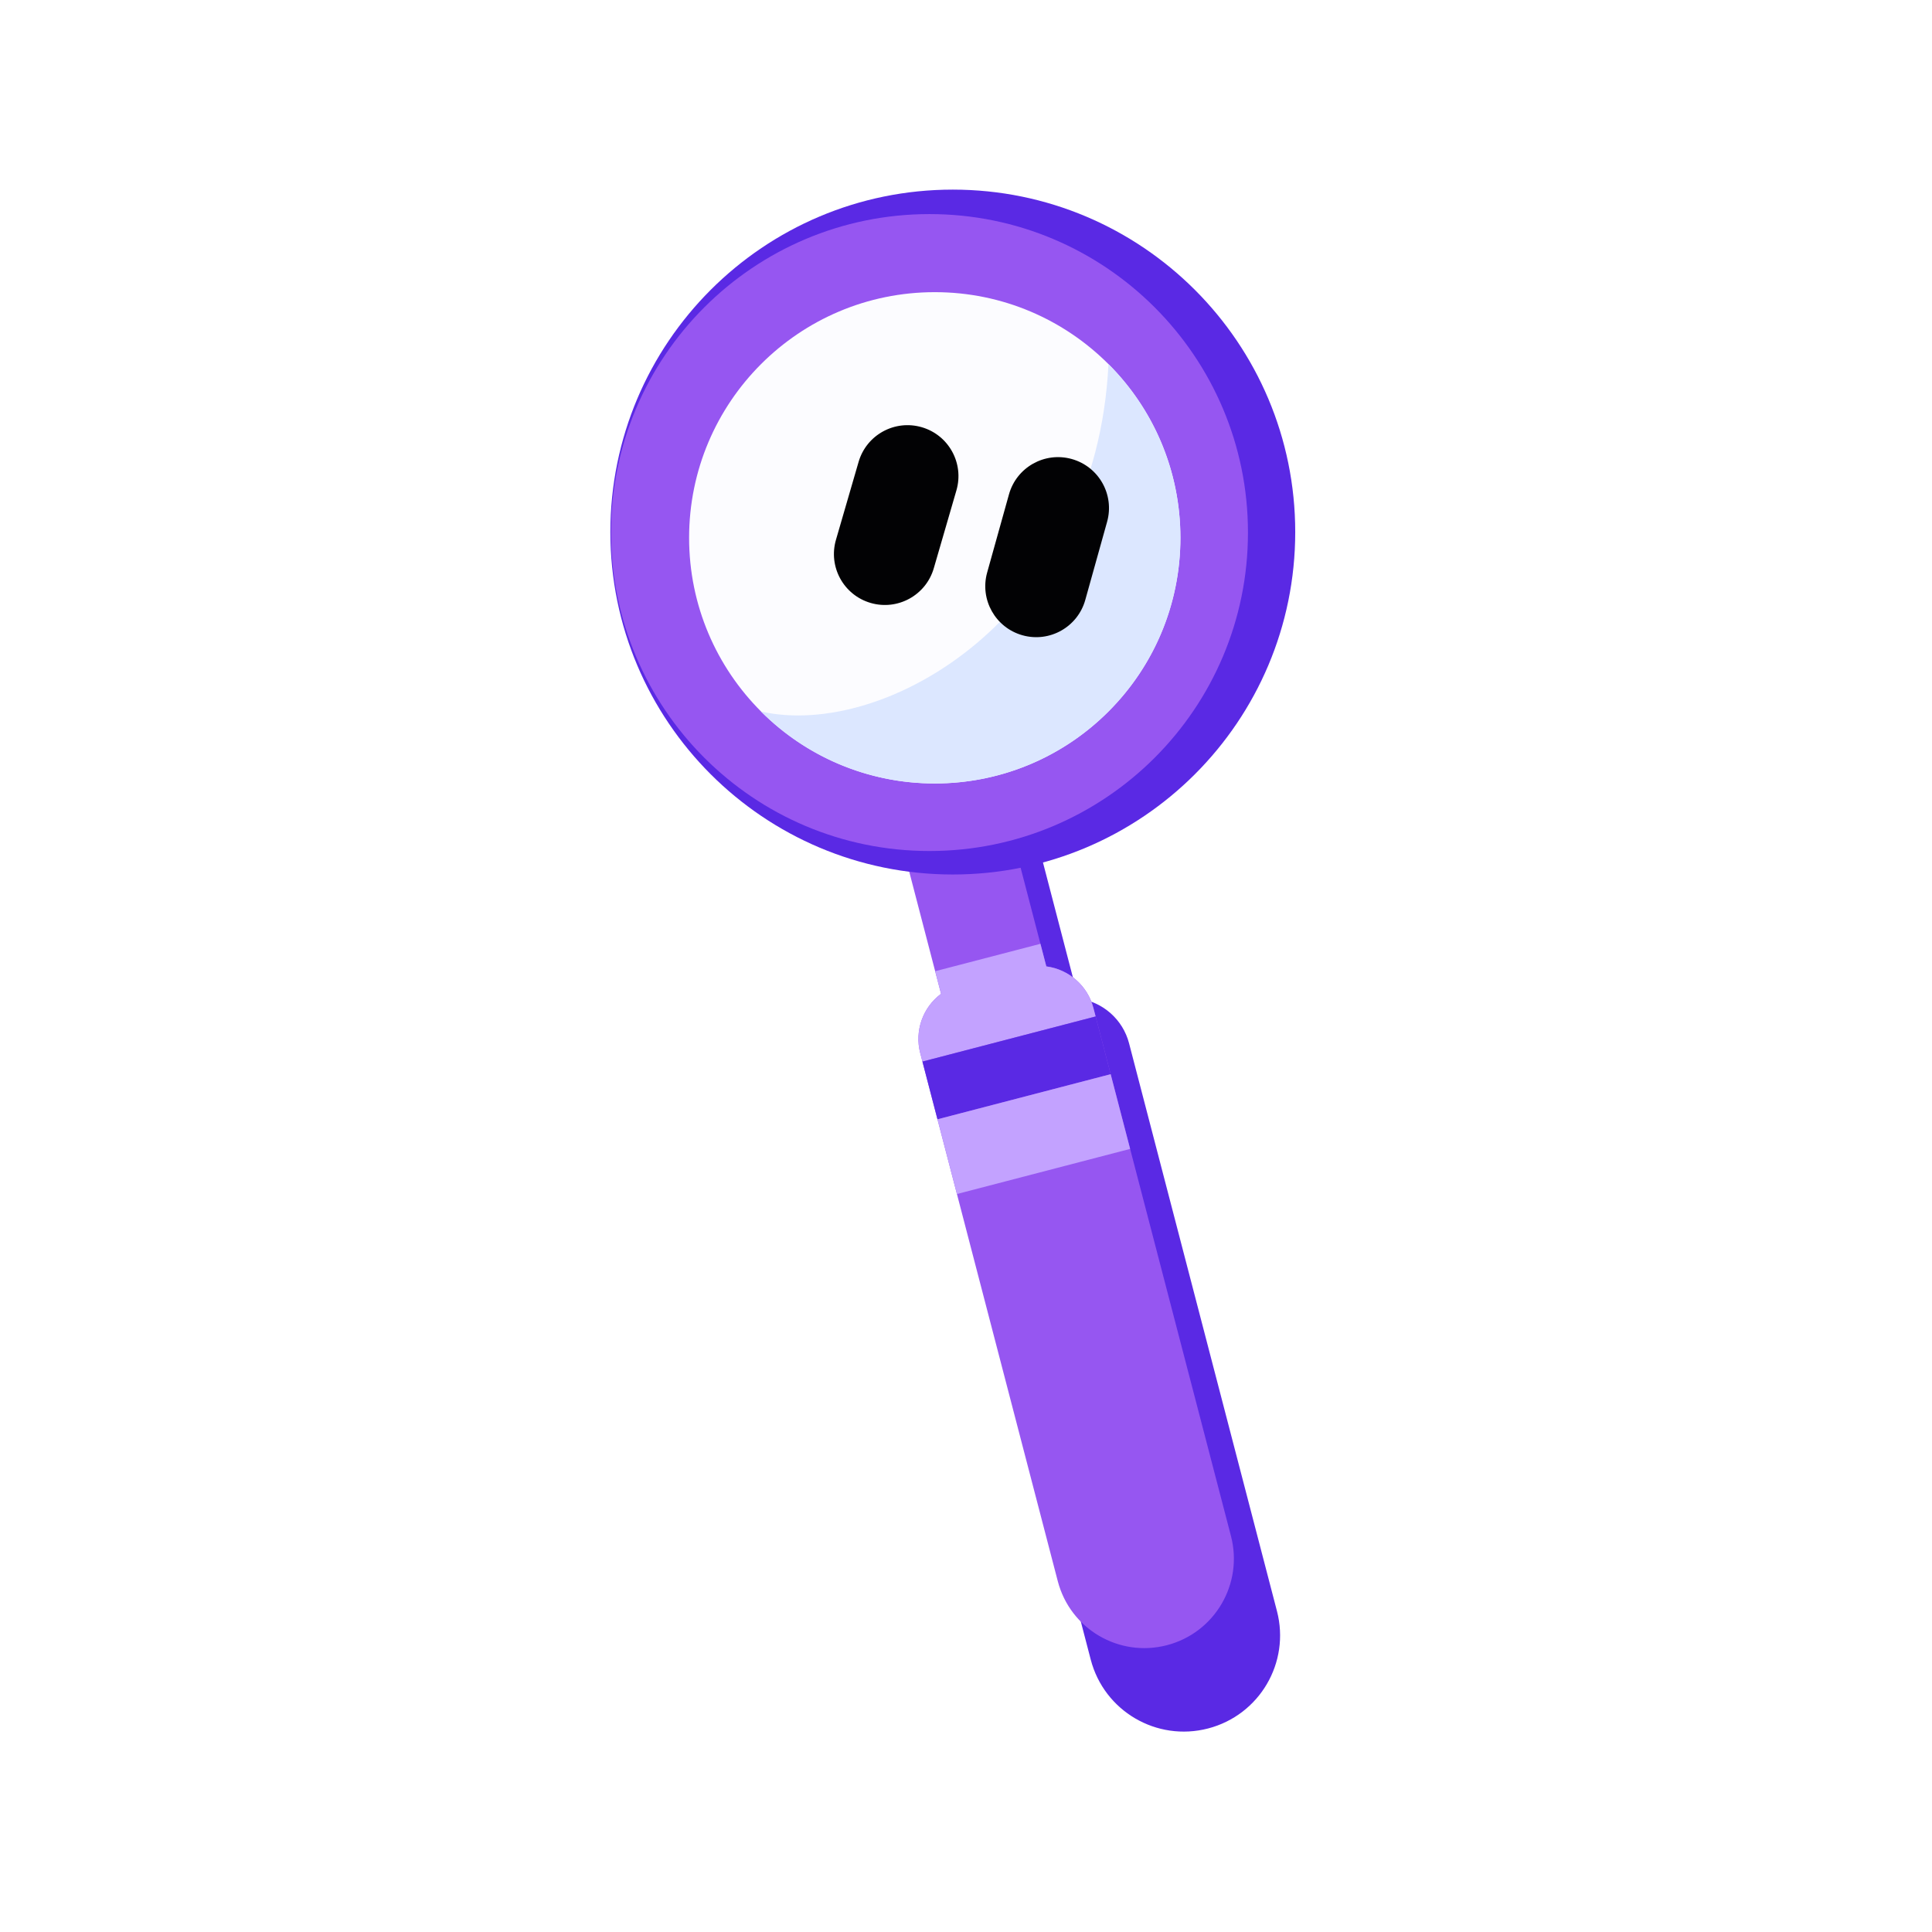
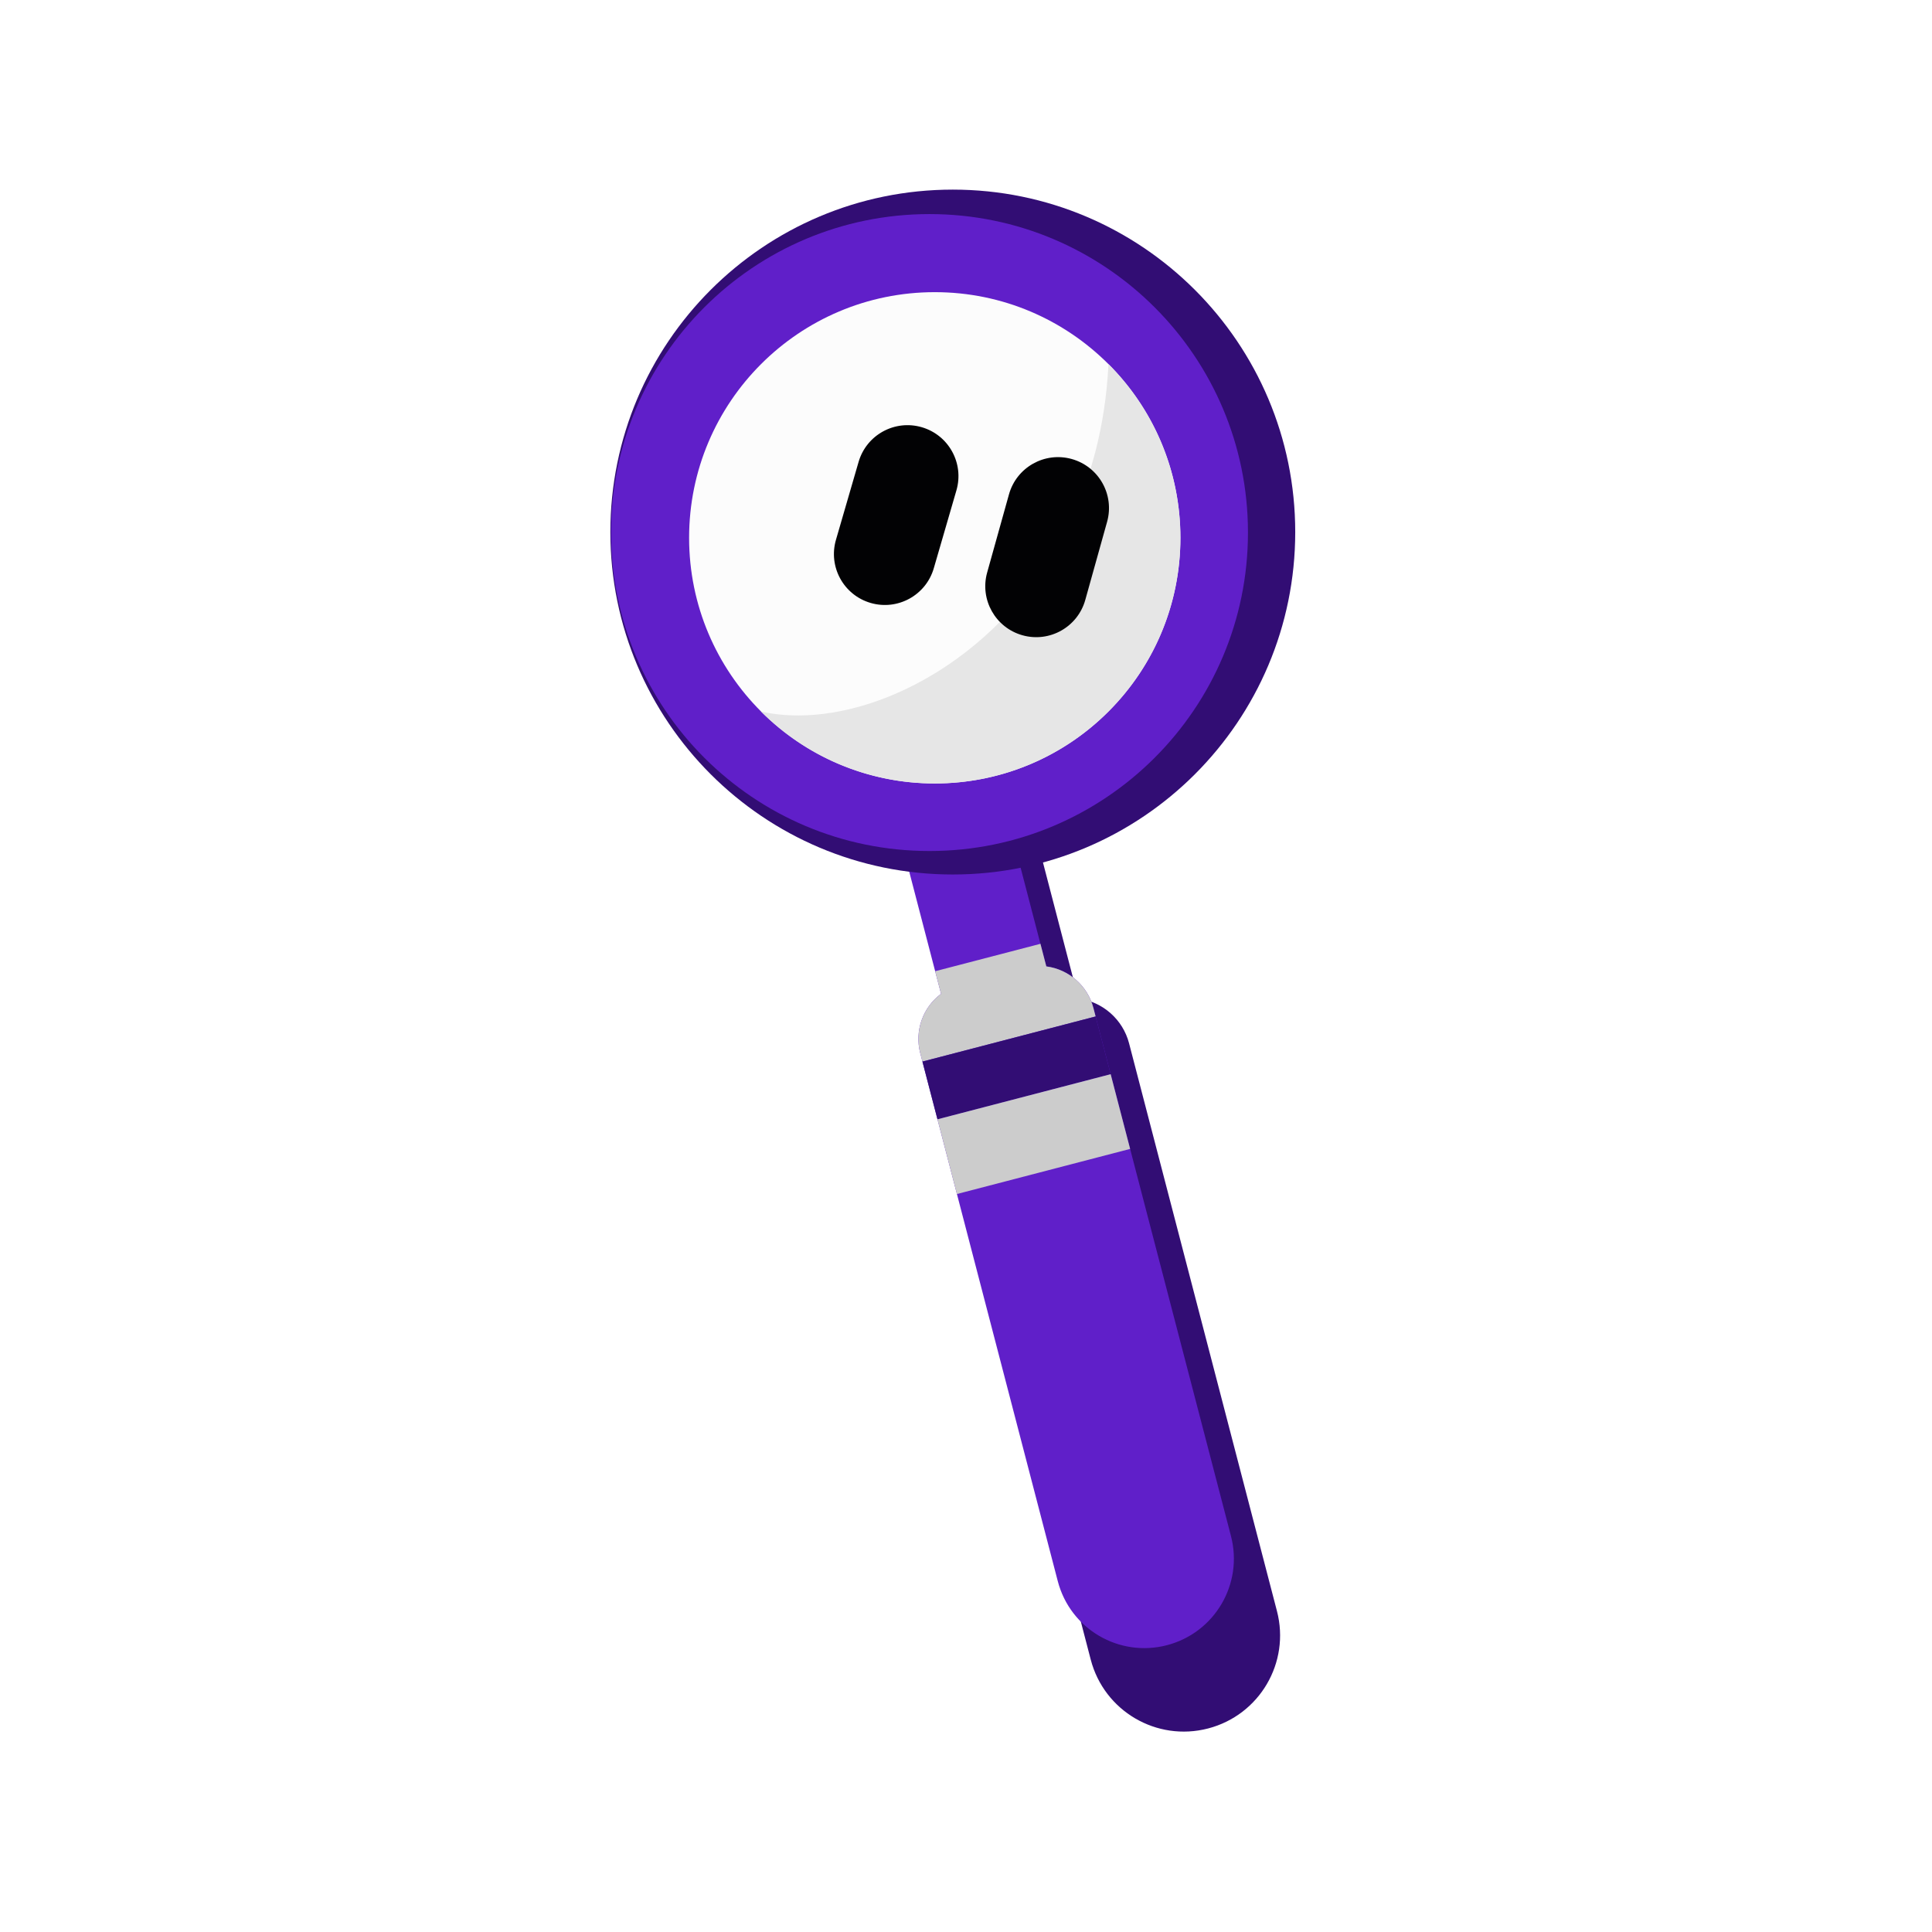
<svg xmlns="http://www.w3.org/2000/svg" viewBox="0 0 1024 1024" class="pj-espejo">
  <defs>
    <clipPath id="esf-clip-handle">
      <path transform="translate(23 20) scale(0.93) translate(571 650) rotate(-14.6)" d="M-31 -330 H31 V-116.7 C43.1 -111.8 51 -100 51 -87 V224 C51 252.2 28.2 275 0 275 C-28.2 275 -51 252.2 -51 224 V-87 C-51 -100 -43.1 -111.8 -31 -116.7 Z" />
    </clipPath>
  </defs>
  <g id="decorations-back" />
  <g id="character">
    <g id="character-body">
      <g id="handle">
-         <path id="handle-shape" fill="#5A29E4" transform="translate(571 650) rotate(-14.6)" d="M-31 -330 H31 V-116.7 C43.1 -111.8 51 -100 51 -87 V224 C51 252.2 28.2 275 0 275 C-28.2 275 -51 252.2 -51 224 V-87 C-51 -100 -43.1 -111.8 -31 -116.7 Z" />
-         <path id="handle-face" fill="#9656F1" transform="translate(23 20) scale(0.93) translate(571 650) rotate(-14.6)" d="M-31 -330 H31 V-116.7 C43.1 -111.8 51 -100 51 -87 V224 C51 252.2 28.2 275 0 275 C-28.2 275 -51 252.2 -51 224 V-87 C-51 -100 -43.1 -111.8 -31 -116.7 Z" />
+         <path id="handle-shape" fill="#320D74" transform="translate(571 650) rotate(-14.6)" d="M-31 -330 H31 V-116.7 C43.1 -111.8 51 -100 51 -87 V224 C51 252.2 28.2 275 0 275 C-28.2 275 -51 252.2 -51 224 V-87 C-51 -100 -43.1 -111.8 -31 -116.7 Z" />
+         <path id="handle-face" fill="#601FC9" transform="translate(23 20) scale(0.93) translate(571 650) rotate(-14.6)" d="M-31 -330 H31 V-116.7 C43.1 -111.8 51 -100 51 -87 V224 C51 252.2 28.2 275 0 275 C-28.2 275 -51 252.2 -51 224 V-87 C-51 -100 -43.1 -111.8 -31 -116.7 Z" />
        <g id="handle-bands" clip-path="url(#esf-clip-handle)">
          <g transform="translate(23 20) scale(0.93) translate(571 650) rotate(-14.6)">
-             <rect fill="#C3A2FF" x="-60" y="-130" width="120" height="48" />
-             <rect fill="#5A29E4" x="-60" y="-82" width="120" height="34" />
-             <rect fill="#C3A2FF" x="-60" y="-48" width="120" height="44" />
+             <rect fill="#CCCCCC" x="-60" y="-130" width="120" height="48" />
+             <rect fill="#320D74" x="-60" y="-82" width="120" height="34" />
+             <rect fill="#CCCCCC" x="-60" y="-48" width="120" height="44" />
          </g>
        </g>
      </g>
-       <circle id="body-shape" cx="505" cy="282" r="181.5" fill="#5A29E4" />
-       <circle id="body-face" cx="505" cy="282" r="181.5" fill="#9656F1" transform="translate(23 20) scale(0.93)" />
-       <circle id="glass" cx="508" cy="285" r="140" fill="#FCFCFF" transform="translate(23 20) scale(0.93)" />
-       <path id="body-shade" fill="#DCE7FF" transform="translate(23 20) scale(0.93)" d="M607 186 A140 140 0 0 1 409 384 C480 400 600 330 607 186 Z" />
+       <circle id="body-shape" cx="505" cy="282" r="181.5" fill="#320D74" />
+       <circle id="body-face" cx="505" cy="282" r="181.5" fill="#601FC9" transform="translate(23 20) scale(0.93)" />
+       <circle id="glass" cx="508" cy="285" r="140" fill="#FCFCFC" transform="translate(23 20) scale(0.93)" />
+       <path id="body-shade" fill="#E6E6E6" transform="translate(23 20) scale(0.93)" d="M607 186 A140 140 0 0 1 409 384 C480 400 600 330 607 186 Z" />
    </g>
    <g id="character-details" />
    <g id="eyes">
      <g id="eyes-state">
        <g id="eye-left" transform="translate(475 273) rotate(16.2)">
          <rect class="eye" x="-27" y="-48.5" width="54" height="97" rx="27" fill="#020204" />
        </g>
        <g id="eye-right" transform="translate(555 290) rotate(15.6)">
          <rect class="eye" x="-27" y="-48.5" width="54" height="97" rx="27" fill="#020204" />
        </g>
      </g>
    </g>
  </g>
  <g id="decorations-front" />
</svg>
